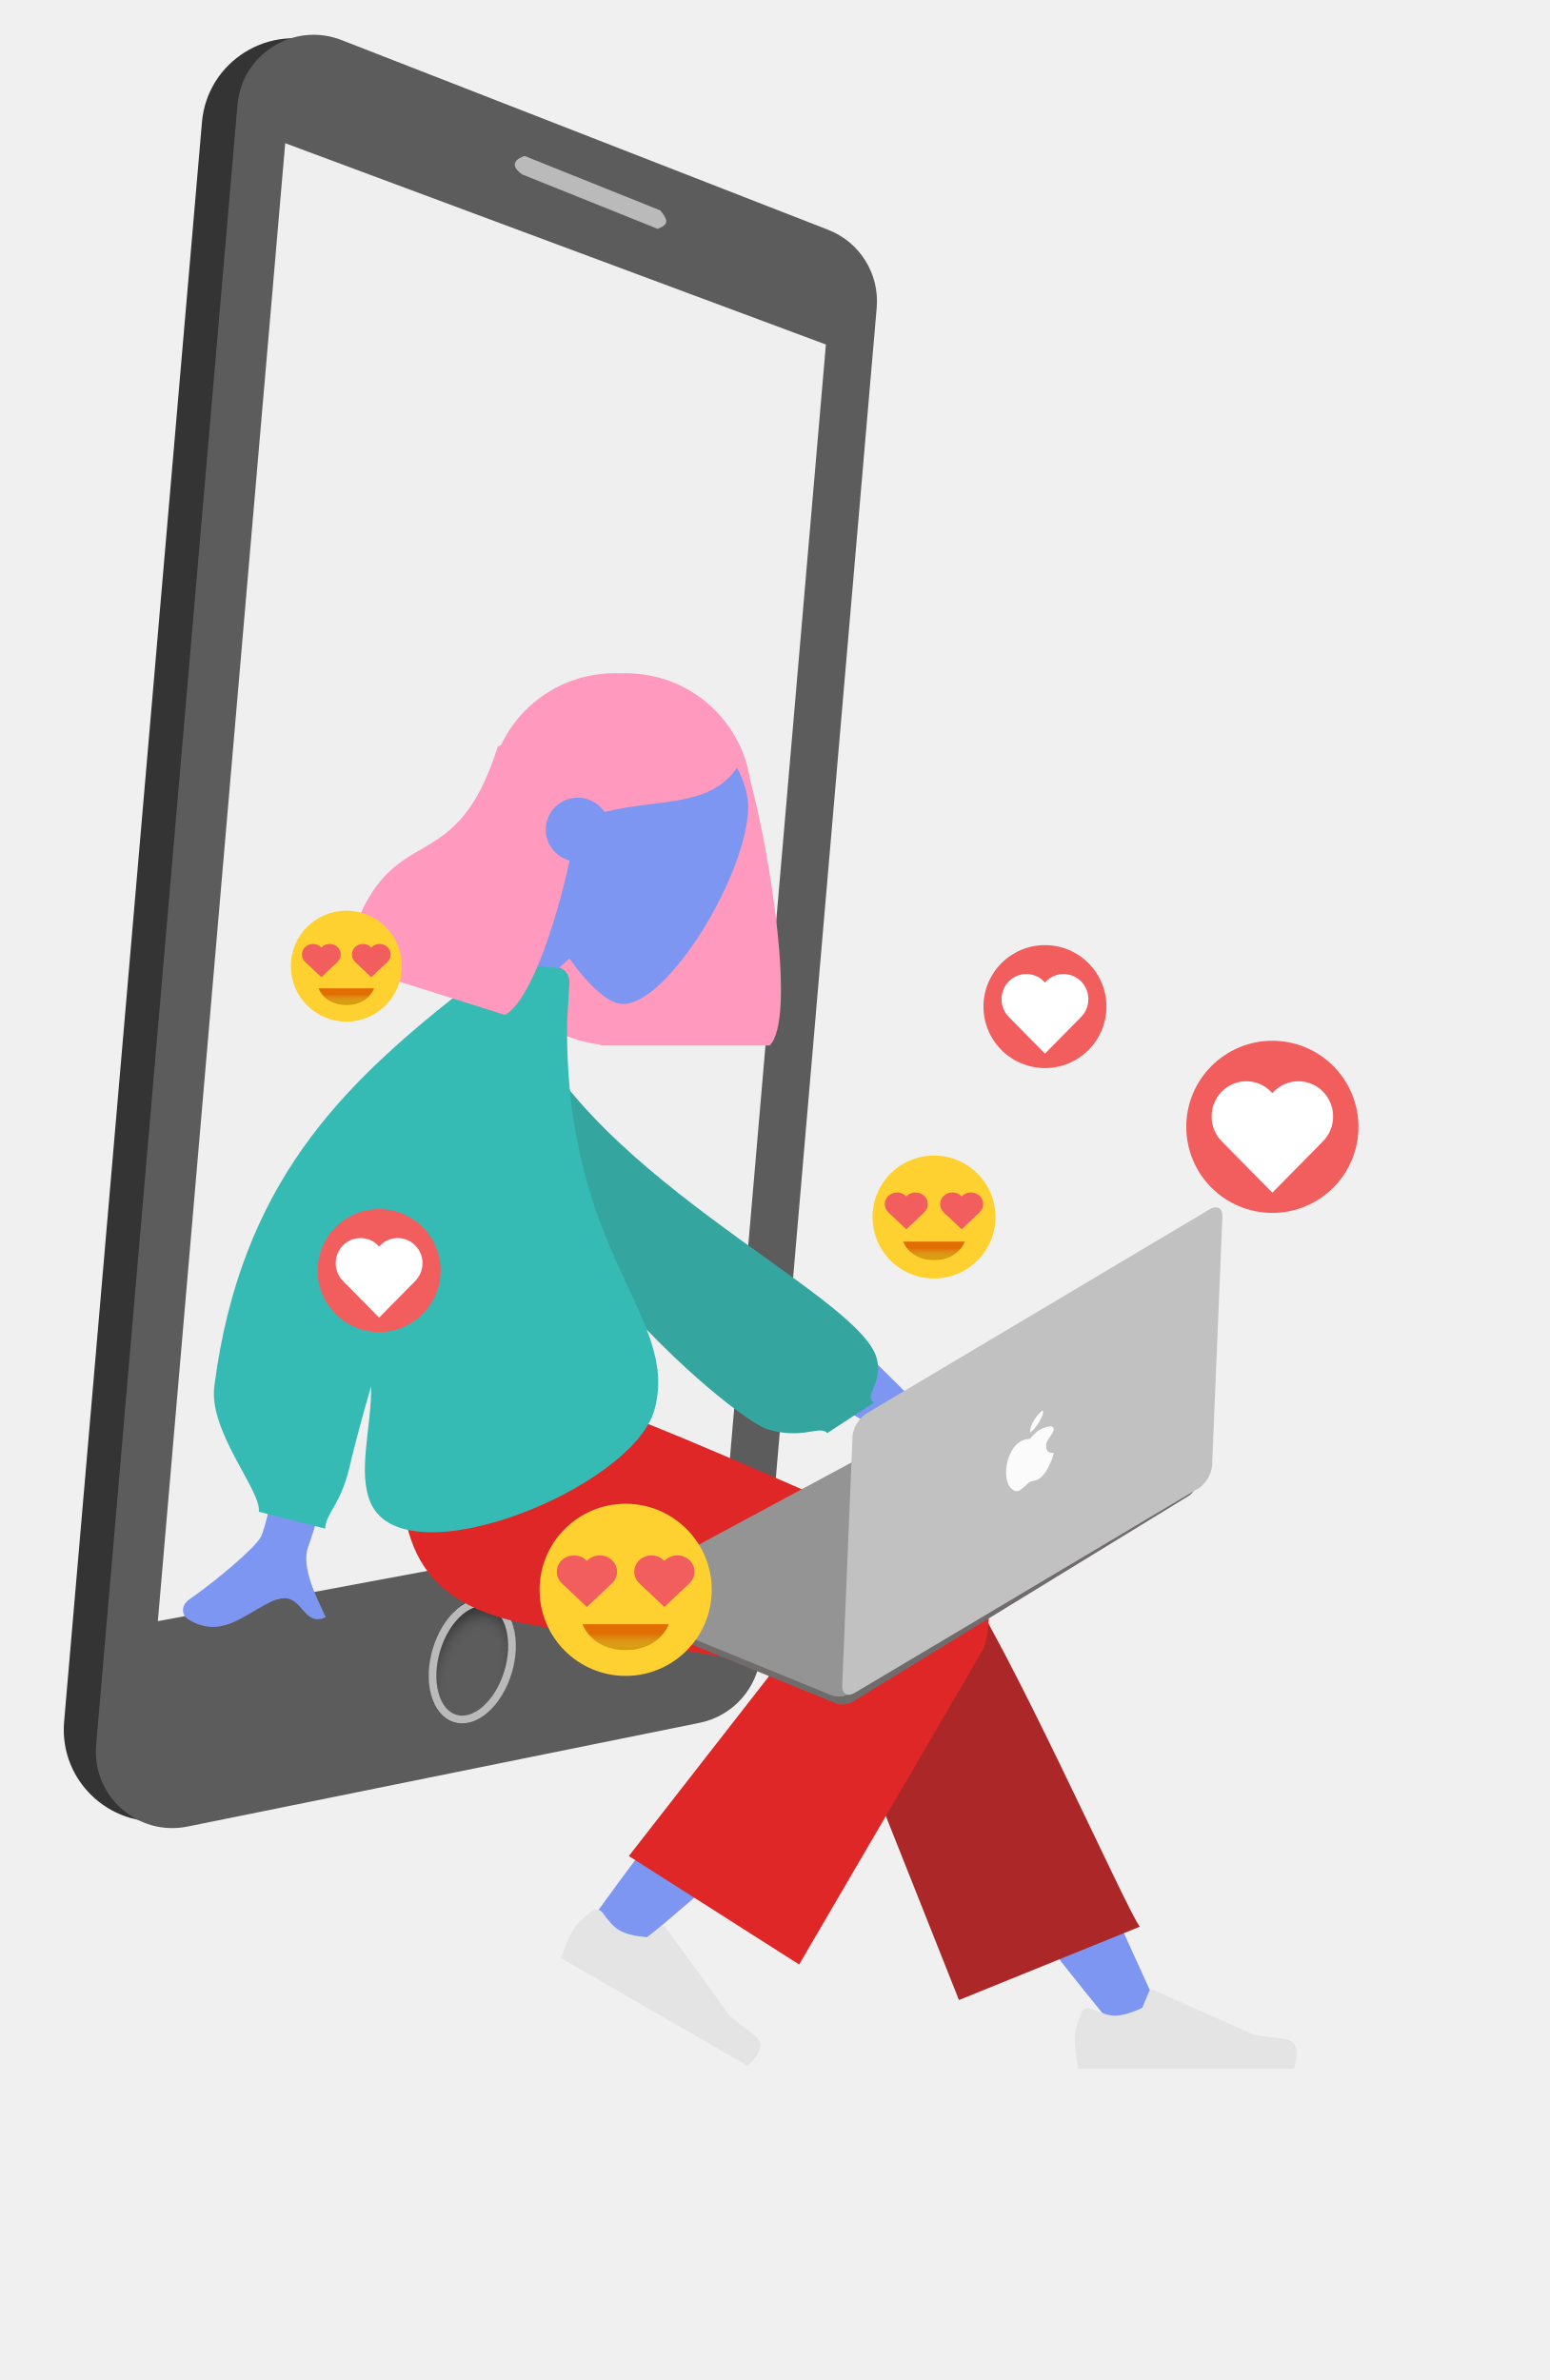
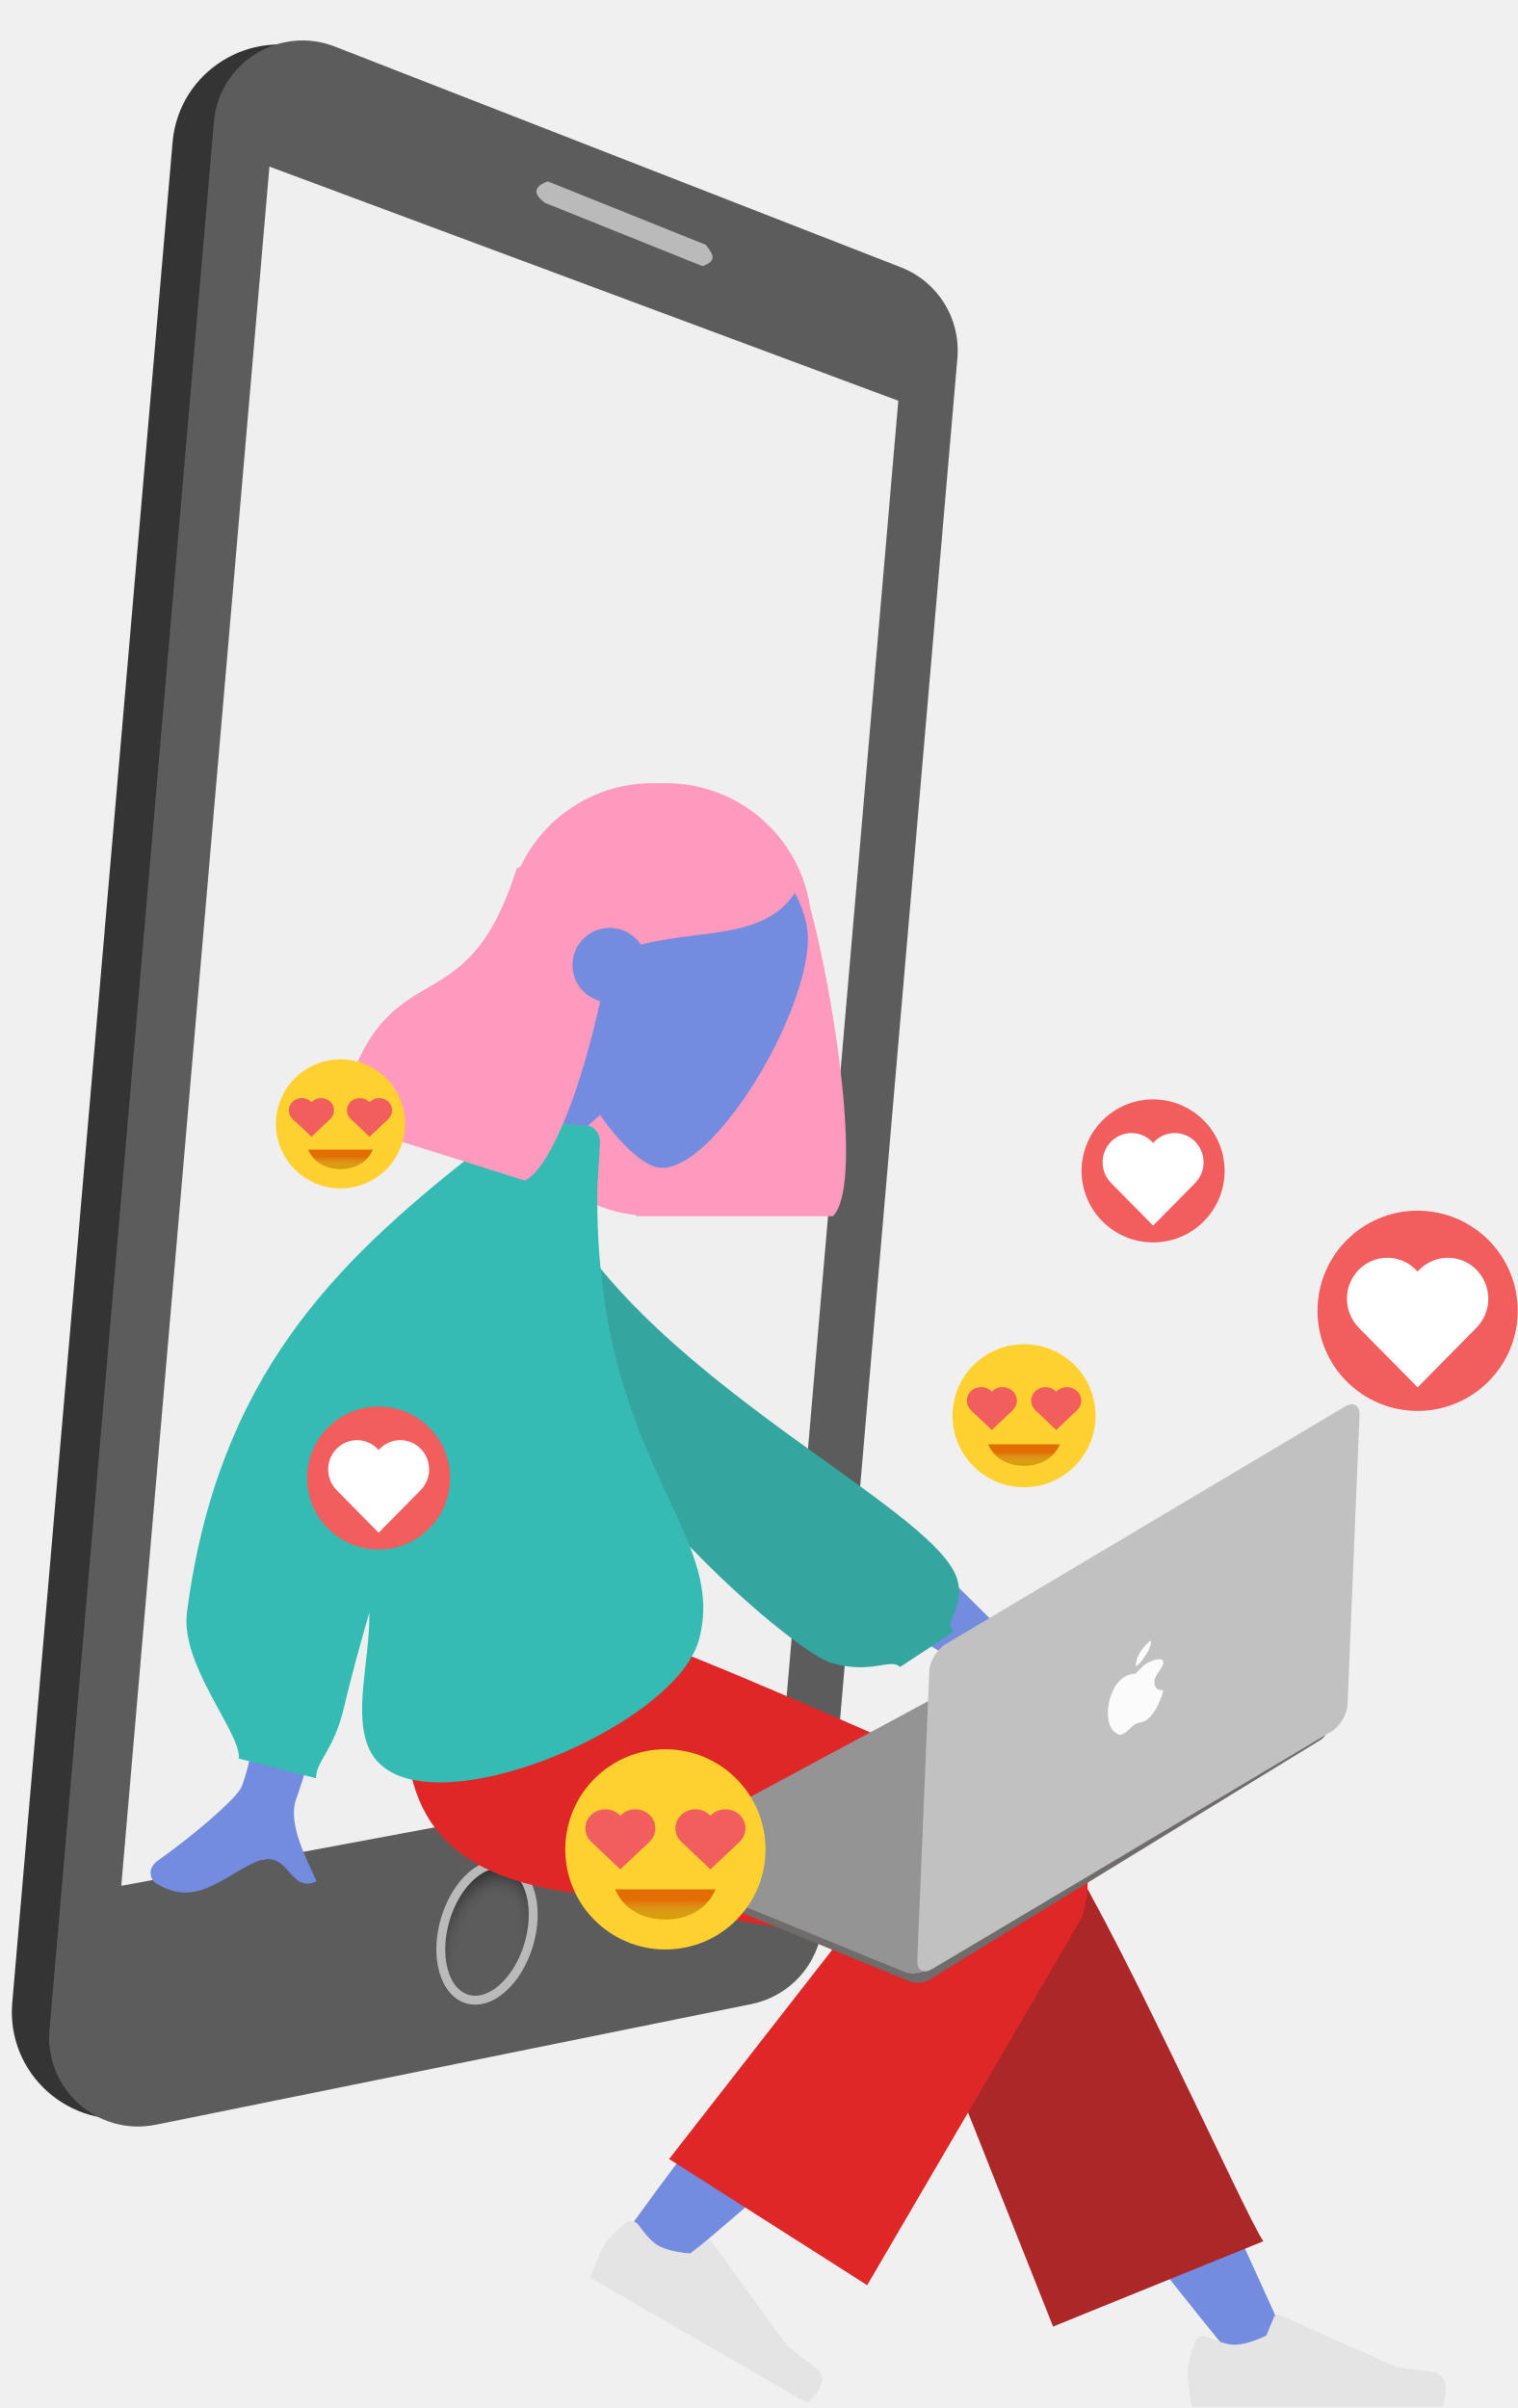
- <svg xmlns="http://www.w3.org/2000/svg" width="405" height="622" viewBox="0 0 405 622" fill="none">
-   <path d="M52.776 31.951C54.151 15.989 70.481 5.831 85.407 11.652L204.824 58.222C214.745 62.09 220.93 72.033 220.016 82.642L190.201 428.622C189.287 439.231 181.492 447.969 171.056 450.083L45.432 475.537C29.73 478.719 15.379 465.916 16.755 449.955L52.776 31.951Z" fill="#343434" />
-   <path d="M62.06 27.386C63.207 14.085 76.815 5.62 89.253 10.47L216.439 60.07C224.706 63.294 229.861 71.579 229.099 80.42L198.771 432.365C198.009 441.206 191.513 448.487 182.816 450.25L49.02 477.359C35.935 480.01 23.976 469.342 25.122 456.04L62.06 27.386Z" fill="#5C5C5C" />
-   <path d="M74.532 37.429L215.822 90.033L189.454 396.026L41.248 423.683L74.532 37.429Z" fill="#EFEFEF" />
+ <svg xmlns="http://www.w3.org/2000/svg" width="341" height="541" viewBox="0 0 341 541" fill="none">
+   <path d="M38.774 31.951C40.15 15.989 56.48 5.831 71.405 11.652L190.823 58.222C200.744 62.09 206.929 72.033 206.015 82.642L176.2 428.622C175.286 439.231 167.491 447.969 157.055 450.083L31.431 475.537C15.729 478.719 1.378 465.916 2.753 449.955L38.774 31.951Z" fill="#343434" />
+   <path d="M48.059 27.386C49.206 14.085 62.814 5.62 75.252 10.47L202.438 60.07C210.705 63.294 215.86 71.579 215.098 80.42L184.769 432.365C184.008 441.206 177.512 448.487 168.815 450.25L35.018 477.359C21.934 480.01 9.974 469.342 11.121 456.04L48.059 27.386Z" fill="#5C5C5C" />
+   <path d="M60.531 37.429L201.821 90.033L175.453 396.026L27.246 423.683L60.531 37.429Z" fill="#EFEFEF" />
  <g filter="url(#filter0_i)">
-     <ellipse rx="14.005" ry="14.172" transform="matrix(0.754929 -0.655807 0.256466 0.966553 123.416 434.054)" fill="#5C5C5C" />
+     <ellipse rx="14.005" ry="14.172" transform="matrix(0.754929 -0.655807 0.256466 0.966553 109.415 434.054)" fill="#5C5C5C" />
  </g>
-   <path d="M133.234 425.525C135.103 432.567 132.208 442.083 126.794 446.786C121.38 451.489 115.466 449.625 113.598 442.583C111.729 435.541 114.624 426.026 120.038 421.322C125.452 416.619 131.366 418.483 133.234 425.525Z" stroke="#BABABA" stroke-width="2" />
-   <path d="M137.094 41.295L172.252 55.414C172.745 56.026 173.095 56.523 173.317 56.934C173.552 57.37 173.615 57.658 173.598 57.869C173.58 58.082 173.471 58.316 173.167 58.569C172.882 58.806 172.455 59.035 171.861 59.267L136.646 45.124C135.553 44.294 135.166 43.688 135.058 43.308C134.958 42.953 135.053 42.611 135.365 42.27C135.673 41.934 136.126 41.679 136.523 41.507C136.718 41.422 136.892 41.36 137.016 41.319C137.045 41.31 137.071 41.302 137.094 41.295Z" fill="#BABABA" stroke="#BABABA" />
-   <path fill-rule="evenodd" clip-rule="evenodd" d="M290.997 529.698C271.281 505.622 257.941 487.773 250.976 476.152C239.051 456.252 229.291 438.546 226.211 431.782C218.866 415.653 243.12 408.1 248.609 415.624C256.917 427.01 274.66 462.841 301.838 523.115L290.997 529.698Z" fill="#7c96f2" />
-   <path fill-rule="evenodd" clip-rule="evenodd" d="M250.596 522.698L213.903 430.335C206.056 413.497 243.954 402.43 249.721 410.266C262.815 428.055 293.937 498.232 297.838 503.532L250.596 522.698Z" fill="#AC2727" />
-   <path fill-rule="evenodd" clip-rule="evenodd" d="M152.871 504.175C160.019 493.749 186.017 458.672 200.177 444.159C204.246 439.988 208.217 435.985 211.972 432.255C223.134 421.168 245.362 439.803 234.22 449.902C206.474 475.053 165.989 509.005 162.607 512.032C157.866 516.275 148.379 510.727 152.871 504.175Z" fill="#7c96f2" />
-   <path fill-rule="evenodd" clip-rule="evenodd" d="M154.543 499.465C152.08 501.492 150.479 503.148 149.737 504.432C148.836 505.993 147.78 508.422 146.571 511.719C148.382 512.765 164.664 522.165 195.416 539.92C199.108 536.456 199.683 533.768 197.142 531.854C194.6 529.941 192.503 528.327 190.85 527.013L173.99 503.785C173.666 503.338 173.04 503.238 172.594 503.563C172.586 503.568 172.578 503.574 172.571 503.58L169.068 506.277C165.854 505.997 163.456 505.399 161.873 504.486C160.587 503.743 159.111 502.198 157.445 499.851L157.445 499.851C156.805 498.951 155.557 498.739 154.656 499.378C154.617 499.406 154.579 499.435 154.543 499.465Z" fill="#E4E4E4" />
-   <path fill-rule="evenodd" clip-rule="evenodd" d="M282.516 526.1C281.398 529.086 280.838 531.321 280.838 532.803C280.838 534.607 281.139 537.238 281.739 540.698C283.831 540.698 302.632 540.698 338.141 540.698C339.607 535.852 338.761 533.236 335.603 532.85C332.445 532.464 329.822 532.115 327.733 531.803L301.518 520.117C301.014 519.892 300.422 520.118 300.198 520.623C300.194 520.631 300.19 520.64 300.186 520.649L298.501 524.736C295.578 526.1 293.203 526.782 291.375 526.782C289.89 526.782 287.839 526.183 285.223 524.983L285.223 524.983C284.219 524.523 283.031 524.964 282.571 525.968C282.551 526.011 282.533 526.055 282.516 526.1Z" fill="#E4E4E4" />
-   <path fill-rule="evenodd" clip-rule="evenodd" d="M200.7 434.948C170.203 429.98 149.776 426.582 139.419 424.756C109.896 419.55 101.286 403.663 106.377 369H160.772C167.971 371.079 198.049 383.935 251.006 407.569C260.534 412.299 258.759 426.245 257.018 430.84C256.947 431.027 240.884 458.551 208.83 513.411L164.332 485.063L200.784 438.288C201.746 436.349 201.719 435.236 200.7 434.948Z" fill="#DF2727" />
-   <path fill-rule="evenodd" clip-rule="evenodd" d="M196.001 203.75C201.251 223.05 208.093 266.434 201.112 273.239H156.942C156.938 273.161 156.933 273.083 156.929 273.005C140.558 271.198 127.825 257.35 127.825 240.536V208.627C127.825 190.584 142.486 175.958 160.571 175.958H163.618C180.041 175.958 193.641 188.02 196.001 203.75Z" fill="#FF99BE" />
-   <path fill-rule="evenodd" clip-rule="evenodd" d="M218.16 345.567L245.371 372.501C253.288 375.928 259.775 379.711 264.832 383.852C265.969 385.244 267.207 387.911 261.857 386.718C256.506 385.524 250.825 384.513 249.82 386.279C248.814 388.044 251.777 390.75 249.919 393.06C248.68 394.601 244.513 389.701 237.418 378.361L209.122 361.434L218.16 345.567ZM85.1 321.191L106.134 321.271C90.114 373.934 81.61 401.508 80.622 403.992C78.399 409.581 83.103 418.093 85.114 422.667C78.563 425.642 79.261 414.626 70.997 418.527C63.454 422.088 57.716 428.54 49.001 423.084C47.93 422.413 46.756 419.887 49.593 417.913C56.66 412.996 66.845 404.39 68.221 401.558C70.098 397.695 75.724 370.906 85.1 321.191Z" fill="#7c96f2" />
-   <path fill-rule="evenodd" clip-rule="evenodd" d="M124.904 260.732L134.237 259.297C148.939 305.864 224.478 337.606 229.116 355.014C230.816 361.398 225.689 364.625 228.337 366.57L216.206 374.527C214.152 372.379 209.768 376.308 200.613 373.56C191.459 370.812 124.904 315.871 124.904 260.732Z" fill="#35A69F" />
-   <path fill-rule="evenodd" clip-rule="evenodd" d="M148.203 266.846C147.38 328.202 177.79 343.853 171.016 368.466C165.423 388.792 106.239 412.924 96.974 393C93.224 384.935 97.168 372.899 96.974 362.294C94.607 370.441 92.734 377.455 91.356 383.335C88.98 393.48 85.001 395.592 85.001 399.5L67.629 395.092C68.452 389.783 54.467 374.155 56.001 362.294C62.876 309.15 89.609 283.67 119.675 259.77L119.986 254.581C120.113 252.46 121.691 250.861 123.509 251.01L145.735 252.822C147.553 252.971 148.924 254.81 148.797 256.931L148.203 266.846Z" fill="#35BBB3" />
-   <path fill-rule="evenodd" clip-rule="evenodd" d="M136.703 221.484C134.866 210.834 135.926 199.749 142.372 190.451C160.945 163.662 196.301 192.983 195.508 211.601C194.715 230.219 172.553 265.476 161.248 262.173C156.74 260.855 149.871 253.443 144.42 243.307L134.001 240L125.501 250L136.703 221.484Z" fill="#7c96f2" />
-   <path d="M142.964 233L154.99 245.015L146.001 253L136.001 252L142.964 233Z" fill="#7c96f2" />
-   <path fill-rule="evenodd" clip-rule="evenodd" d="M148.846 224.904C145.026 242.623 138.186 262.078 131.928 265.235L89.802 251.956C100.28 210.532 117.997 233.437 130.072 195.132C131.921 194.2 133.687 193.256 135.38 192.497L135.689 191.355C147.68 178.756 159.282 174.224 170.496 177.759C187.318 183.062 190.166 192.544 192.597 200.599C185.568 211.105 171.909 208.686 157.978 212.224C156.955 210.678 155.414 209.458 153.505 208.856C149.093 207.465 144.391 209.906 143.003 214.308C141.616 218.71 144.068 223.406 148.48 224.797C148.602 224.836 148.724 224.871 148.846 224.904Z" fill="#FF99BE" />
-   <path fill-rule="evenodd" clip-rule="evenodd" d="M163.834 422.858C160.767 421.604 160.341 418.268 163.061 416.804L253.593 368.092C254.785 367.45 256.336 367.342 257.728 367.804L309.278 384.906C312.497 385.974 313.232 389.353 310.596 390.968L222.799 444.77C221.487 445.574 219.668 445.683 218.119 445.05L163.834 422.858Z" fill="#706C6C" />
-   <path fill-rule="evenodd" clip-rule="evenodd" d="M245.033 394.456C244.526 394.766 246.111 393.041 246.3 392.858C246.994 392.187 250.261 390.639 251.547 391.043C253.106 391.531 250.921 393.159 251.814 394.091C253.167 395.504 255.644 394.666 255.785 394.71C256.086 394.805 256.358 396.321 256.221 397.356C256.1 398.27 255.334 399.083 255.019 399.356C254.108 400.143 252.199 400.256 251.439 401.112C249.697 403.074 248.919 403.153 246.717 402.956C240.988 402.444 236.808 396.054 245.012 394.364" fill="#FBFBFB" />
-   <path fill-rule="evenodd" clip-rule="evenodd" d="M244.103 393.409C244.051 393.443 243.892 393.298 243.85 393.257C243.606 393.013 243.485 392.774 243.397 392.462C243.161 391.615 243.509 390.975 244.052 390.171C244.117 390.073 244.873 389.225 245.043 389.302C246.361 389.9 245.407 392.566 244.103 393.409Z" fill="#FBFBFB" />
-   <path fill-rule="evenodd" clip-rule="evenodd" d="M162.834 420.793C159.767 419.539 159.341 416.203 162.061 414.739L252.593 366.027C253.785 365.385 255.336 365.277 256.728 365.739L308.278 382.841C311.497 383.909 312.232 387.288 309.596 388.903L221.799 442.705C220.487 443.509 218.668 443.618 217.119 442.985L162.834 420.793Z" fill="#949494" />
-   <path fill-rule="evenodd" clip-rule="evenodd" d="M244.033 392.391C243.526 392.701 245.111 390.976 245.3 390.793C245.994 390.122 249.261 388.574 250.547 388.978C252.106 389.466 249.921 391.094 250.814 392.026C252.167 393.439 254.644 392.601 254.785 392.645C255.086 392.74 255.358 394.256 255.221 395.291C255.1 396.205 254.334 397.018 254.019 397.291C253.108 398.078 251.199 398.191 250.439 399.047C248.697 401.009 247.919 401.088 245.717 400.891C239.988 400.379 235.808 393.989 244.012 392.299" fill="#FBFBFB" />
-   <path fill-rule="evenodd" clip-rule="evenodd" d="M243.103 391.344C243.051 391.378 242.892 391.233 242.85 391.192C242.606 390.947 242.485 390.709 242.397 390.397C242.161 389.55 242.509 388.91 243.052 388.106C243.117 388.008 243.873 387.16 244.043 387.237C245.361 387.835 244.407 390.501 243.103 391.344Z" fill="#FBFBFB" />
-   <path fill-rule="evenodd" clip-rule="evenodd" d="M222.78 375.47C222.871 373.263 224.484 370.558 226.383 369.428L316.167 316.012C318.066 314.883 319.531 315.756 319.439 317.964L316.749 382.954C316.658 385.161 315.045 387.866 313.146 388.996L223.362 442.412C221.464 443.541 219.998 442.668 220.09 440.46L221.881 397.178L222.78 375.47Z" fill="#C1C1C1" />
-   <path fill-rule="evenodd" clip-rule="evenodd" d="M269.084 376.175C268.573 376.479 270.676 374.425 270.911 374.213C271.776 373.438 274.764 372.144 275.262 373.115C275.866 374.292 273.47 376.025 273.378 377.653C273.24 380.121 275.281 379.63 275.335 379.736C275.452 379.964 274.598 382.262 273.823 383.735C273.138 385.036 272.136 385.999 271.765 386.304C270.693 387.186 269.478 386.784 268.45 387.81C266.095 390.163 265.577 390.048 264.394 389.107C261.315 386.659 263.101 376.072 269.133 376.034" fill="#FBFBFB" />
-   <path fill-rule="evenodd" clip-rule="evenodd" d="M269.23 374.368C269.176 374.402 269.178 374.143 269.181 374.07C269.199 373.641 269.286 373.256 269.443 372.773C269.869 371.465 270.506 370.632 271.369 369.617C271.474 369.493 272.494 368.476 272.543 368.64C272.93 369.905 270.574 373.522 269.23 374.368Z" fill="#FBFBFB" />
-   <circle cx="99.068" cy="332.066" r="16.066" fill="#F25E5E" />
-   <path d="M100.688 330.132C100.688 333.761 97.786 336.702 94.207 336.702C90.628 336.702 87.727 333.761 87.727 330.132C87.727 326.503 90.628 323.561 94.207 323.561C97.786 323.561 100.688 326.503 100.688 330.132Z" fill="white" />
-   <path d="M110.408 330.132C110.408 333.761 107.507 336.702 103.928 336.702C100.349 336.702 97.447 333.761 97.447 330.132C97.447 326.503 100.349 323.561 103.928 323.561C107.507 323.561 110.408 326.503 110.408 330.132Z" fill="white" />
-   <path d="M89.903 335.06L99.067 325.767L108.232 335.06L99.067 344.352L89.903 335.06Z" fill="white" />
-   <circle cx="332.494" cy="294.493" r="22.493" fill="#F25E5E" />
-   <path d="M334.762 291.784C334.762 296.865 330.7 300.983 325.689 300.983C320.678 300.983 316.616 296.865 316.616 291.784C316.616 286.704 320.678 282.585 325.689 282.585C330.7 282.585 334.762 286.704 334.762 291.784Z" fill="white" />
-   <path d="M348.371 291.784C348.371 296.865 344.309 300.983 339.298 300.983C334.288 300.983 330.226 296.865 330.226 291.784C330.226 286.704 334.288 282.585 339.298 282.585C344.309 282.585 348.371 286.704 348.371 291.784Z" fill="white" />
-   <path d="M319.663 298.684L332.494 285.674L345.325 298.684L332.494 311.693L319.663 298.684Z" fill="white" />
-   <circle cx="273.068" cy="263.066" r="16.066" fill="#F25E5E" />
-   <path d="M274.688 261.132C274.688 264.761 271.786 267.702 268.207 267.702C264.628 267.702 261.727 264.761 261.727 261.132C261.727 257.503 264.628 254.561 268.207 254.561C271.786 254.561 274.688 257.503 274.688 261.132Z" fill="white" />
-   <path d="M284.408 261.132C284.408 264.761 281.507 267.702 277.928 267.702C274.349 267.702 271.447 264.761 271.447 261.132C271.447 257.503 274.349 254.561 277.928 254.561C281.507 254.561 284.408 257.503 284.408 261.132Z" fill="white" />
-   <path d="M263.903 266.06L273.068 256.767L282.232 266.06L273.068 275.352L263.903 266.06Z" fill="white" />
-   <circle cx="244.068" cy="318.066" r="16.066" fill="#FFD130" />
-   <path d="M237.641 314.686C237.641 316.369 236.203 317.733 234.428 317.733C232.653 317.733 231.215 316.369 231.215 314.686C231.215 313.004 232.653 311.64 234.428 311.64C236.203 311.64 237.641 313.004 237.641 314.686Z" fill="#F25E5E" />
-   <path d="M242.461 314.686C242.461 316.369 241.022 317.733 239.248 317.733C237.473 317.733 236.035 316.369 236.035 314.686C236.035 313.004 237.473 311.64 239.248 311.64C241.022 311.64 242.461 313.004 242.461 314.686Z" fill="#F25E5E" />
-   <path d="M232.294 316.971L236.838 312.663L241.382 316.971L236.838 321.28L232.294 316.971Z" fill="#F25E5E" />
-   <path d="M252.101 314.686C252.101 316.369 250.662 317.733 248.888 317.733C247.113 317.733 245.674 316.369 245.674 314.686C245.674 313.004 247.113 311.64 248.888 311.64C250.662 311.64 252.101 313.004 252.101 314.686Z" fill="#F25E5E" />
-   <path d="M256.921 314.686C256.921 316.369 255.482 317.733 253.707 317.733C251.933 317.733 250.494 316.369 250.494 314.686C250.494 313.004 251.933 311.64 253.707 311.64C255.482 311.64 256.921 313.004 256.921 314.686Z" fill="#F25E5E" />
-   <path d="M246.753 316.971L251.298 312.663L255.842 316.971L251.298 321.28L246.753 316.971Z" fill="#F25E5E" />
-   <path d="M252.101 324.493H236.034C236.034 324.493 237.641 329.313 244.068 329.313C250.494 329.313 252.101 324.493 252.101 324.493Z" fill="#D69B04" />
-   <path d="M252.101 324.493H236.034C236.034 324.493 237.641 329.313 244.068 329.313C250.494 329.313 252.101 324.493 252.101 324.493Z" fill="url(#paint0_linear)" />
-   <circle cx="90.501" cy="252.5" r="14.5" fill="#FFD130" />
-   <path d="M84.701 249.449C84.701 250.968 83.403 252.199 81.801 252.199C80.2 252.199 78.901 250.968 78.901 249.449C78.901 247.931 80.2 246.7 81.801 246.7C83.403 246.7 84.701 247.931 84.701 249.449Z" fill="#F25E5E" />
-   <path d="M89.051 249.449C89.051 250.968 87.753 252.199 86.151 252.199C84.549 252.199 83.251 250.968 83.251 249.449C83.251 247.931 84.549 246.7 86.151 246.7C87.753 246.7 89.051 247.931 89.051 249.449Z" fill="#F25E5E" />
-   <path d="M79.875 251.512L83.976 247.623L88.077 251.512L83.976 255.4L79.875 251.512Z" fill="#F25E5E" />
-   <path d="M97.751 249.449C97.751 250.968 96.453 252.199 94.851 252.199C93.249 252.199 91.951 250.968 91.951 249.449C91.951 247.931 93.249 246.7 94.851 246.7C96.453 246.7 97.751 247.931 97.751 249.449Z" fill="#F25E5E" />
-   <path d="M102.101 249.449C102.101 250.968 100.803 252.199 99.201 252.199C97.6 252.199 96.301 250.968 96.301 249.449C96.301 247.931 97.6 246.7 99.201 246.7C100.803 246.7 102.101 247.931 102.101 249.449Z" fill="#F25E5E" />
-   <path d="M92.925 251.512L97.026 247.623L101.127 251.512L97.026 255.4L92.925 251.512Z" fill="#F25E5E" />
-   <path d="M97.751 258.3H83.251C83.251 258.3 84.701 262.65 90.501 262.65C96.301 262.65 97.751 258.3 97.751 258.3Z" fill="#D69B04" />
-   <path d="M97.751 258.3H83.251C83.251 258.3 84.701 262.65 90.501 262.65C96.301 262.65 97.751 258.3 97.751 258.3Z" fill="url(#paint1_linear)" />
-   <circle cx="163.494" cy="415.493" r="22.493" fill="#FFD130" />
-   <path d="M154.497 410.761C154.497 413.116 152.483 415.026 149.998 415.026C147.514 415.026 145.5 413.116 145.5 410.761C145.5 408.405 147.514 406.496 149.998 406.496C152.483 406.496 154.497 408.405 154.497 410.761Z" fill="#F25E5E" />
-   <path d="M161.245 410.761C161.245 413.116 159.231 415.026 156.746 415.026C154.262 415.026 152.248 413.116 152.248 410.761C152.248 408.405 154.262 406.496 156.746 406.496C159.231 406.496 161.245 408.405 161.245 410.761Z" fill="#F25E5E" />
-   <path d="M147.01 413.96L153.372 407.928L159.734 413.96L153.372 419.991L147.01 413.96Z" fill="#F25E5E" />
-   <path d="M174.741 410.761C174.741 413.116 172.726 415.026 170.242 415.026C167.757 415.026 165.743 413.116 165.743 410.761C165.743 408.405 167.757 406.496 170.242 406.496C172.726 406.496 174.741 408.405 174.741 410.761Z" fill="#F25E5E" />
-   <path d="M181.488 410.761C181.488 413.116 179.474 415.026 176.99 415.026C174.505 415.026 172.491 413.116 172.491 410.761C172.491 408.405 174.505 406.496 176.99 406.496C179.474 406.496 181.488 408.405 181.488 410.761Z" fill="#F25E5E" />
-   <path d="M167.254 413.96L173.616 407.928L179.978 413.96L173.616 419.991L167.254 413.96Z" fill="#F25E5E" />
-   <path d="M174.74 424.49H152.248C152.248 424.49 154.497 431.238 163.494 431.238C172.491 431.238 174.74 424.49 174.74 424.49Z" fill="#D69B04" />
-   <path d="M174.74 424.49H152.248C152.248 424.49 154.497 431.238 163.494 431.238C172.491 431.238 174.74 424.49 174.74 424.49Z" fill="url(#paint2_linear)" />
+   <path d="M119.233 425.525C121.102 432.567 118.207 442.083 112.793 446.786C107.379 451.489 101.465 449.625 99.597 442.583C97.728 435.541 100.623 426.026 106.037 421.322C111.451 416.619 117.364 418.483 119.233 425.525Z" stroke="#BABABA" stroke-width="2" />
+   <path d="M123.093 41.295L158.251 55.414C158.744 56.026 159.094 56.523 159.315 56.934C159.551 57.37 159.614 57.658 159.597 57.869C159.579 58.082 159.47 58.316 159.166 58.569C158.88 58.806 158.454 59.035 157.86 59.267L122.644 45.124C121.552 44.294 121.165 43.688 121.057 43.308C120.956 42.953 121.052 42.611 121.364 42.27C121.672 41.934 122.125 41.679 122.522 41.507C122.716 41.422 122.89 41.36 123.015 41.319C123.044 41.31 123.07 41.302 123.093 41.295Z" fill="#BABABA" stroke="#BABABA" />
+   <path fill-rule="evenodd" clip-rule="evenodd" d="M276.996 529.698C257.28 505.622 243.94 487.773 236.975 476.152C225.05 456.252 215.29 438.546 212.21 431.782C204.865 415.653 229.119 408.1 234.608 415.624C242.916 427.01 260.659 462.841 287.837 523.115L276.996 529.698Z" fill="#748CDF" />
+   <path fill-rule="evenodd" clip-rule="evenodd" d="M236.594 522.698L199.902 430.335C192.054 413.497 229.953 402.43 235.72 410.266C248.814 428.055 279.936 498.232 283.837 503.532L236.594 522.698Z" fill="#AC2727" />
+   <path fill-rule="evenodd" clip-rule="evenodd" d="M138.87 504.175C146.017 493.749 172.015 458.672 186.176 444.159C190.245 439.988 194.215 435.985 197.971 432.255C209.133 421.168 231.361 439.803 220.219 449.902C192.472 475.053 151.988 509.005 148.606 512.032C143.865 516.275 134.378 510.727 138.87 504.175Z" fill="#748CDF" />
+   <path fill-rule="evenodd" clip-rule="evenodd" d="M140.541 499.465C138.079 501.492 136.478 503.148 135.736 504.432C134.835 505.993 133.779 508.422 132.57 511.719C134.381 512.765 150.663 522.165 181.415 539.92C185.107 536.456 185.682 533.768 183.141 531.854C180.599 529.941 178.502 528.327 176.848 527.013L159.989 503.785C159.665 503.338 159.039 503.238 158.592 503.563C158.585 503.568 158.577 503.574 158.57 503.58L155.066 506.277C151.853 505.997 149.455 505.399 147.872 504.486C146.586 503.743 145.11 502.198 143.443 499.851L143.443 499.851C142.804 498.951 141.555 498.739 140.655 499.378C140.616 499.406 140.578 499.435 140.541 499.465Z" fill="#E4E4E4" />
+   <path fill-rule="evenodd" clip-rule="evenodd" d="M268.515 526.1C267.396 529.086 266.837 531.321 266.837 532.803C266.837 534.607 267.137 537.238 267.738 540.698C269.83 540.698 288.631 540.698 324.14 540.698C325.606 535.852 324.76 533.236 321.602 532.85C318.444 532.464 315.821 532.115 313.732 531.803L287.517 520.117C287.012 519.892 286.421 520.118 286.196 520.623C286.193 520.631 286.189 520.64 286.185 520.649L284.5 524.736C281.577 526.1 279.201 526.782 277.374 526.782C275.889 526.782 273.838 526.183 271.221 524.983L271.221 524.983C270.217 524.523 269.03 524.964 268.57 525.968C268.55 526.011 268.532 526.055 268.515 526.1Z" fill="#E4E4E4" />
+   <path fill-rule="evenodd" clip-rule="evenodd" d="M186.699 434.948C156.202 429.98 135.775 426.582 125.417 424.756C95.894 419.55 87.285 403.663 92.375 369H146.771C153.97 371.079 184.047 383.935 237.004 407.569C246.532 412.299 244.758 426.245 243.016 430.84C242.945 431.027 226.883 458.551 194.829 513.411L150.331 485.063L186.783 438.288C187.745 436.349 187.717 435.236 186.699 434.948Z" fill="#DF2727" />
+   <path fill-rule="evenodd" clip-rule="evenodd" d="M182 203.75C187.25 223.05 194.092 266.434 187.11 273.239H142.941C142.937 273.161 142.932 273.083 142.928 273.005C126.557 271.198 113.824 257.35 113.824 240.536V208.627C113.824 190.584 128.485 175.958 146.57 175.958H149.616C166.04 175.958 179.64 188.02 182 203.75Z" fill="#FF99BE" />
+   <path fill-rule="evenodd" clip-rule="evenodd" d="M204.159 345.567L231.37 372.501C239.287 375.928 245.774 379.711 250.831 383.852C251.968 385.244 253.206 387.911 247.856 386.718C242.505 385.524 236.824 384.513 235.819 386.279C234.813 388.044 237.776 390.75 235.918 393.06C234.679 394.601 230.512 389.701 223.417 378.361L195.121 361.434L204.159 345.567ZM71.099 321.191L92.132 321.271C76.112 373.934 67.609 401.508 66.621 403.992C64.398 409.581 69.102 418.093 71.113 422.667C64.562 425.642 65.26 414.626 56.996 418.527C49.453 422.088 43.715 428.54 35 423.084C33.929 422.413 32.754 419.887 35.591 417.913C42.659 412.996 52.844 404.39 54.22 401.558C56.096 397.695 61.723 370.906 71.099 321.191Z" fill="#748CDF" />
+   <path fill-rule="evenodd" clip-rule="evenodd" d="M110.902 260.732L120.235 259.297C134.938 305.864 210.477 337.606 215.114 355.014C216.815 361.398 211.687 364.625 214.336 366.57L202.205 374.527C200.151 372.379 195.767 376.308 186.612 373.56C177.457 370.812 110.902 315.871 110.902 260.732Z" fill="#35A69F" />
+   <path fill-rule="evenodd" clip-rule="evenodd" d="M134.202 266.846C133.379 328.202 163.789 343.853 157.015 368.466C151.422 388.792 92.238 412.924 82.973 393C79.223 384.935 83.166 372.899 82.973 362.294C80.605 370.441 78.733 377.455 77.355 383.335C74.979 393.48 71 395.592 71 399.5L53.627 395.092C54.451 389.783 40.466 374.155 42 362.294C48.874 309.15 75.608 283.67 105.674 259.77L105.985 254.581C106.112 252.46 107.689 250.861 109.508 251.01L131.734 252.822C133.552 252.971 134.923 254.81 134.796 256.931L134.202 266.846Z" fill="#35BBB3" />
+   <path fill-rule="evenodd" clip-rule="evenodd" d="M122.702 221.484C120.865 210.834 121.925 199.749 128.371 190.451C146.943 163.662 182.3 192.983 181.507 211.601C180.714 230.219 158.552 265.476 147.247 262.173C142.739 260.855 135.87 253.443 130.419 243.307L120 240L111.5 250L122.702 221.484Z" fill="#748CDF" />
+   <path d="M128.962 233L140.989 245.015L132 253L122 252L128.962 233Z" fill="#748CDF" />
+   <path fill-rule="evenodd" clip-rule="evenodd" d="M134.845 224.904C131.025 242.623 124.185 262.078 117.927 265.235L75.801 251.956C86.279 210.532 103.996 233.437 116.071 195.132C117.92 194.2 119.686 193.256 121.379 192.497L121.688 191.355C133.678 178.756 145.281 174.224 156.495 177.759C173.316 183.062 176.164 192.544 178.595 200.599C171.567 211.105 157.908 208.686 143.977 212.224C142.954 210.678 141.412 209.458 139.504 208.856C135.092 207.465 130.39 209.906 129.002 214.308C127.615 218.71 130.067 223.406 134.479 224.797C134.601 224.836 134.723 224.871 134.845 224.904Z" fill="#FF99BE" />
+   <path fill-rule="evenodd" clip-rule="evenodd" d="M149.833 422.858C146.765 421.604 146.339 418.268 149.06 416.804L239.592 368.092C240.784 367.45 242.335 367.342 243.726 367.804L295.277 384.906C298.496 385.974 299.231 389.353 296.595 390.968L208.798 444.77C207.486 445.574 205.666 445.683 204.118 445.05L149.833 422.858Z" fill="#706C6C" />
+   <path fill-rule="evenodd" clip-rule="evenodd" d="M231.031 394.456C230.524 394.766 232.11 393.041 232.299 392.858C232.993 392.187 236.26 390.639 237.546 391.043C239.105 391.531 236.92 393.159 237.813 394.091C239.166 395.504 241.643 394.666 241.784 394.71C242.085 394.805 242.357 396.321 242.22 397.356C242.098 398.27 241.333 399.083 241.018 399.356C240.106 400.143 238.198 400.256 237.438 401.112C235.696 403.074 234.918 403.153 232.716 402.956C226.987 402.444 222.807 396.054 231.01 394.364" fill="#FBFBFB" />
+   <path fill-rule="evenodd" clip-rule="evenodd" d="M230.102 393.409C230.05 393.443 229.89 393.298 229.849 393.257C229.605 393.013 229.484 392.774 229.396 392.462C229.159 391.615 229.508 390.975 230.051 390.171C230.116 390.073 230.871 389.225 231.042 389.302C232.36 389.9 231.406 392.566 230.102 393.409Z" fill="#FBFBFB" />
+   <path fill-rule="evenodd" clip-rule="evenodd" d="M148.833 420.793C145.765 419.539 145.339 416.203 148.06 414.739L238.592 366.027C239.784 365.385 241.335 365.277 242.726 365.739L294.277 382.841C297.496 383.909 298.231 387.288 295.595 388.903L207.798 442.705C206.486 443.509 204.666 443.618 203.118 442.985L148.833 420.793Z" fill="#949494" />
+   <path fill-rule="evenodd" clip-rule="evenodd" d="M230.031 392.391C229.524 392.701 231.11 390.976 231.299 390.793C231.993 390.122 235.26 388.574 236.546 388.978C238.105 389.466 235.92 391.094 236.813 392.026C238.166 393.439 240.643 392.601 240.784 392.645C241.085 392.74 241.357 394.256 241.22 395.291C241.098 396.205 240.333 397.018 240.018 397.291C239.106 398.078 237.198 398.191 236.438 399.047C234.696 401.009 233.918 401.088 231.716 400.891C225.987 400.379 221.807 393.989 230.01 392.299" fill="#FBFBFB" />
+   <path fill-rule="evenodd" clip-rule="evenodd" d="M229.102 391.344C229.05 391.378 228.89 391.233 228.849 391.192C228.605 390.947 228.484 390.709 228.396 390.397C228.159 389.55 228.508 388.91 229.051 388.106C229.116 388.008 229.871 387.16 230.042 387.237C231.36 387.835 230.406 390.501 229.102 391.344Z" fill="#FBFBFB" />
+   <path fill-rule="evenodd" clip-rule="evenodd" d="M208.778 375.47C208.87 373.263 210.483 370.558 212.381 369.428L302.166 316.012C304.064 314.883 305.529 315.756 305.438 317.964L302.748 382.954C302.657 385.161 301.044 387.866 299.145 388.996L209.361 442.412C207.462 443.541 205.997 442.668 206.089 440.46L207.88 397.178L208.778 375.47Z" fill="#C1C1C1" />
+   <path fill-rule="evenodd" clip-rule="evenodd" d="M255.083 376.175C254.571 376.479 256.675 374.425 256.91 374.213C257.774 373.438 260.763 372.144 261.261 373.115C261.864 374.292 259.469 376.025 259.377 377.653C259.239 380.121 261.28 379.63 261.334 379.736C261.451 379.964 260.597 382.262 259.822 383.735C259.137 385.036 258.135 385.999 257.764 386.304C256.692 387.186 255.476 386.784 254.449 387.81C252.094 390.163 251.576 390.048 250.393 389.107C247.314 386.659 249.099 376.072 255.132 376.034" fill="#FBFBFB" />
+   <path fill-rule="evenodd" clip-rule="evenodd" d="M255.229 374.368C255.175 374.402 255.177 374.143 255.18 374.07C255.198 373.641 255.285 373.256 255.442 372.773C255.868 371.465 256.505 370.632 257.368 369.617C257.472 369.493 258.492 368.476 258.542 368.64C258.929 369.905 256.572 373.522 255.229 374.368Z" fill="#FBFBFB" />
+   <circle cx="85.066" cy="332.066" r="16.066" fill="#F25E5E" />
+   <path d="M86.686 330.132C86.686 333.761 83.785 336.702 80.206 336.702C76.627 336.702 73.725 333.761 73.725 330.132C73.725 326.503 76.627 323.561 80.206 323.561C83.785 323.561 86.686 326.503 86.686 330.132Z" fill="white" />
+   <path d="M96.407 330.132C96.407 333.761 93.506 336.702 89.927 336.702C86.348 336.702 83.446 333.761 83.446 330.132C83.446 326.503 86.348 323.561 89.927 323.561C93.506 323.561 96.407 326.503 96.407 330.132Z" fill="white" />
+   <path d="M75.901 335.06L85.066 325.767L94.231 335.06L85.066 344.352L75.901 335.06Z" fill="white" />
+   <circle cx="318.493" cy="294.493" r="22.493" fill="#F25E5E" />
+   <path d="M320.761 291.784C320.761 296.865 316.699 300.983 311.688 300.983C306.677 300.983 302.615 296.865 302.615 291.784C302.615 286.704 306.677 282.585 311.688 282.585C316.699 282.585 320.761 286.704 320.761 291.784Z" fill="white" />
+   <path d="M334.37 291.784C334.37 296.865 330.308 300.983 325.297 300.983C320.286 300.983 316.224 296.865 316.224 291.784C316.224 286.704 320.286 282.585 325.297 282.585C330.308 282.585 334.37 286.704 334.37 291.784Z" fill="white" />
+   <path d="M305.662 298.684L318.493 285.674L331.323 298.684L318.493 311.693L305.662 298.684Z" fill="white" />
+   <circle cx="259.066" cy="263.066" r="16.066" fill="#F25E5E" />
+   <path d="M260.686 261.132C260.686 264.761 257.785 267.702 254.206 267.702C250.627 267.702 247.725 264.761 247.725 261.132C247.725 257.503 250.627 254.561 254.206 254.561C257.785 254.561 260.686 257.503 260.686 261.132Z" fill="white" />
+   <path d="M270.407 261.132C270.407 264.761 267.506 267.702 263.927 267.702C260.348 267.702 257.446 264.761 257.446 261.132C257.446 257.503 260.348 254.561 263.927 254.561C267.506 254.561 270.407 257.503 270.407 261.132Z" fill="white" />
+   <path d="M249.901 266.06L259.066 256.767L268.231 266.06L259.066 275.352L249.901 266.06Z" fill="white" />
+   <circle cx="230.066" cy="318.066" r="16.066" fill="#FFD130" />
+   <path d="M223.64 314.686C223.64 316.369 222.201 317.733 220.427 317.733C218.652 317.733 217.213 316.369 217.213 314.686C217.213 313.004 218.652 311.64 220.427 311.64C222.201 311.64 223.64 313.004 223.64 314.686Z" fill="#F25E5E" />
+   <path d="M228.46 314.686C228.46 316.369 227.021 317.733 225.247 317.733C223.472 317.733 222.033 316.369 222.033 314.686C222.033 313.004 223.472 311.64 225.247 311.64C227.021 311.64 228.46 313.004 228.46 314.686Z" fill="#F25E5E" />
+   <path d="M218.292 316.971L222.837 312.663L227.381 316.971L222.837 321.28L218.292 316.971Z" fill="#F25E5E" />
+   <path d="M238.1 314.686C238.1 316.369 236.661 317.733 234.886 317.733C233.112 317.733 231.673 316.369 231.673 314.686C231.673 313.004 233.112 311.64 234.886 311.64C236.661 311.64 238.1 313.004 238.1 314.686Z" fill="#F25E5E" />
+   <path d="M242.92 314.686C242.92 316.369 241.481 317.733 239.706 317.733C237.932 317.733 236.493 316.369 236.493 314.686C236.493 313.004 237.932 311.64 239.706 311.64C241.481 311.64 242.92 313.004 242.92 314.686Z" fill="#F25E5E" />
+   <path d="M232.752 316.971L237.296 312.663L241.841 316.971L237.296 321.28L232.752 316.971Z" fill="#F25E5E" />
+   <path d="M238.1 324.493H222.033C222.033 324.493 223.64 329.313 230.066 329.313C236.493 329.313 238.1 324.493 238.1 324.493Z" fill="#D69B04" />
+   <path d="M238.1 324.493H222.033C222.033 324.493 223.64 329.313 230.066 329.313C236.493 329.313 238.1 324.493 238.1 324.493Z" fill="url(#paint0_linear)" />
+   <circle cx="76.5" cy="252.5" r="14.5" fill="#FFD130" />
+   <path d="M70.7 249.449C70.7 250.968 69.401 252.199 67.8 252.199C66.198 252.199 64.9 250.968 64.9 249.449C64.9 247.931 66.198 246.7 67.8 246.7C69.401 246.7 70.7 247.931 70.7 249.449Z" fill="#F25E5E" />
+   <path d="M75.05 249.449C75.05 250.968 73.751 252.199 72.15 252.199C70.548 252.199 69.25 250.968 69.25 249.449C69.25 247.931 70.548 246.7 72.15 246.7C73.751 246.7 75.05 247.931 75.05 249.449Z" fill="#F25E5E" />
+   <path d="M65.874 251.512L69.975 247.623L74.076 251.512L69.975 255.4L65.874 251.512Z" fill="#F25E5E" />
+   <path d="M83.75 249.449C83.75 250.968 82.452 252.199 80.85 252.199C79.248 252.199 77.95 250.968 77.95 249.449C77.95 247.931 79.248 246.7 80.85 246.7C82.452 246.7 83.75 247.931 83.75 249.449Z" fill="#F25E5E" />
+   <path d="M88.1 249.449C88.1 250.968 86.802 252.199 85.2 252.199C83.598 252.199 82.3 250.968 82.3 249.449C82.3 247.931 83.598 246.7 85.2 246.7C86.802 246.7 88.1 247.931 88.1 249.449Z" fill="#F25E5E" />
+   <path d="M78.924 251.512L83.025 247.623L87.126 251.512L83.025 255.4L78.924 251.512Z" fill="#F25E5E" />
+   <path d="M83.75 258.3H69.25C69.25 258.3 70.7 262.65 76.5 262.65C82.3 262.65 83.75 258.3 83.75 258.3Z" fill="#D69B04" />
+   <path d="M83.75 258.3H69.25C69.25 258.3 70.7 262.65 76.5 262.65C82.3 262.65 83.75 258.3 83.75 258.3Z" fill="url(#paint1_linear)" />
+   <circle cx="149.493" cy="415.493" r="22.493" fill="#FFD130" />
+   <path d="M140.496 410.761C140.496 413.116 138.482 415.026 135.997 415.026C133.513 415.026 131.499 413.116 131.499 410.761C131.499 408.405 133.513 406.496 135.997 406.496C138.482 406.496 140.496 408.405 140.496 410.761Z" fill="#F25E5E" />
+   <path d="M147.244 410.761C147.244 413.116 145.229 415.026 142.745 415.026C140.26 415.026 138.246 413.116 138.246 410.761C138.246 408.405 140.26 406.496 142.745 406.496C145.229 406.496 147.244 408.405 147.244 410.761Z" fill="#F25E5E" />
+   <path d="M133.009 413.96L139.371 407.928L145.733 413.96L139.371 419.991L133.009 413.96Z" fill="#F25E5E" />
+   <path d="M160.739 410.761C160.739 413.116 158.725 415.026 156.241 415.026C153.756 415.026 151.742 413.116 151.742 410.761C151.742 408.405 153.756 406.496 156.241 406.496C158.725 406.496 160.739 408.405 160.739 410.761Z" fill="#F25E5E" />
+   <path d="M167.487 410.761C167.487 413.116 165.473 415.026 162.989 415.026C160.504 415.026 158.49 413.116 158.49 410.761C158.49 408.405 160.504 406.496 162.989 406.496C165.473 406.496 167.487 408.405 167.487 410.761Z" fill="#F25E5E" />
+   <path d="M153.253 413.96L159.615 407.928L165.977 413.96L159.615 419.991L153.253 413.96Z" fill="#F25E5E" />
+   <path d="M160.739 424.49H138.246C138.246 424.49 140.496 431.238 149.493 431.238C158.49 431.238 160.739 424.49 160.739 424.49Z" fill="#D69B04" />
+   <path d="M160.739 424.49H138.246C138.246 424.49 140.496 431.238 149.493 431.238C158.49 431.238 160.739 424.49 160.739 424.49Z" fill="url(#paint2_linear)" />
  <defs>
-     <filter id="filter0_i" x="112.233" y="417.56" width="22.367" height="36.988" filterUnits="userSpaceOnUse" color-interpolation-filters="sRGB">
+     <filter id="filter0_i" x="98.231" y="417.56" width="22.367" height="36.988" filterUnits="userSpaceOnUse" color-interpolation-filters="sRGB">
      <feFlood flood-opacity="0" result="BackgroundImageFix" />
      <feBlend mode="normal" in="SourceGraphic" in2="BackgroundImageFix" result="shape" />
      <feColorMatrix in="SourceAlpha" type="matrix" values="0 0 0 0 0 0 0 0 0 0 0 0 0 0 0 0 0 0 127 0" result="hardAlpha" />
      <feOffset dy="4" />
      <feGaussianBlur stdDeviation="2" />
      <feComposite in2="hardAlpha" operator="arithmetic" k2="-1" k3="1" />
      <feColorMatrix type="matrix" values="0 0 0 0 0 0 0 0 0 0 0 0 0 0 0 0 0 0 0.5 0" />
      <feBlend mode="normal" in2="shape" result="effect1_innerShadow" />
    </filter>
-     <linearGradient id="paint0_linear" x1="244.068" y1="324.493" x2="244.068" y2="329.313" gradientUnits="userSpaceOnUse">
+     <linearGradient id="paint0_linear" x1="230.066" y1="324.493" x2="230.066" y2="329.313" gradientUnits="userSpaceOnUse">
      <stop offset="0.359" stop-color="#FF0000" stop-opacity="0.29" />
      <stop offset="1" stop-color="white" stop-opacity="0" />
    </linearGradient>
-     <linearGradient id="paint1_linear" x1="90.501" y1="258.3" x2="90.501" y2="262.65" gradientUnits="userSpaceOnUse">
+     <linearGradient id="paint1_linear" x1="76.5" y1="258.3" x2="76.5" y2="262.65" gradientUnits="userSpaceOnUse">
      <stop offset="0.359" stop-color="#FF0000" stop-opacity="0.29" />
      <stop offset="1" stop-color="white" stop-opacity="0" />
    </linearGradient>
-     <linearGradient id="paint2_linear" x1="163.494" y1="424.49" x2="163.494" y2="431.238" gradientUnits="userSpaceOnUse">
+     <linearGradient id="paint2_linear" x1="149.493" y1="424.49" x2="149.493" y2="431.238" gradientUnits="userSpaceOnUse">
      <stop offset="0.359" stop-color="#FF0000" stop-opacity="0.29" />
      <stop offset="1" stop-color="white" stop-opacity="0" />
    </linearGradient>
  </defs>
</svg>
